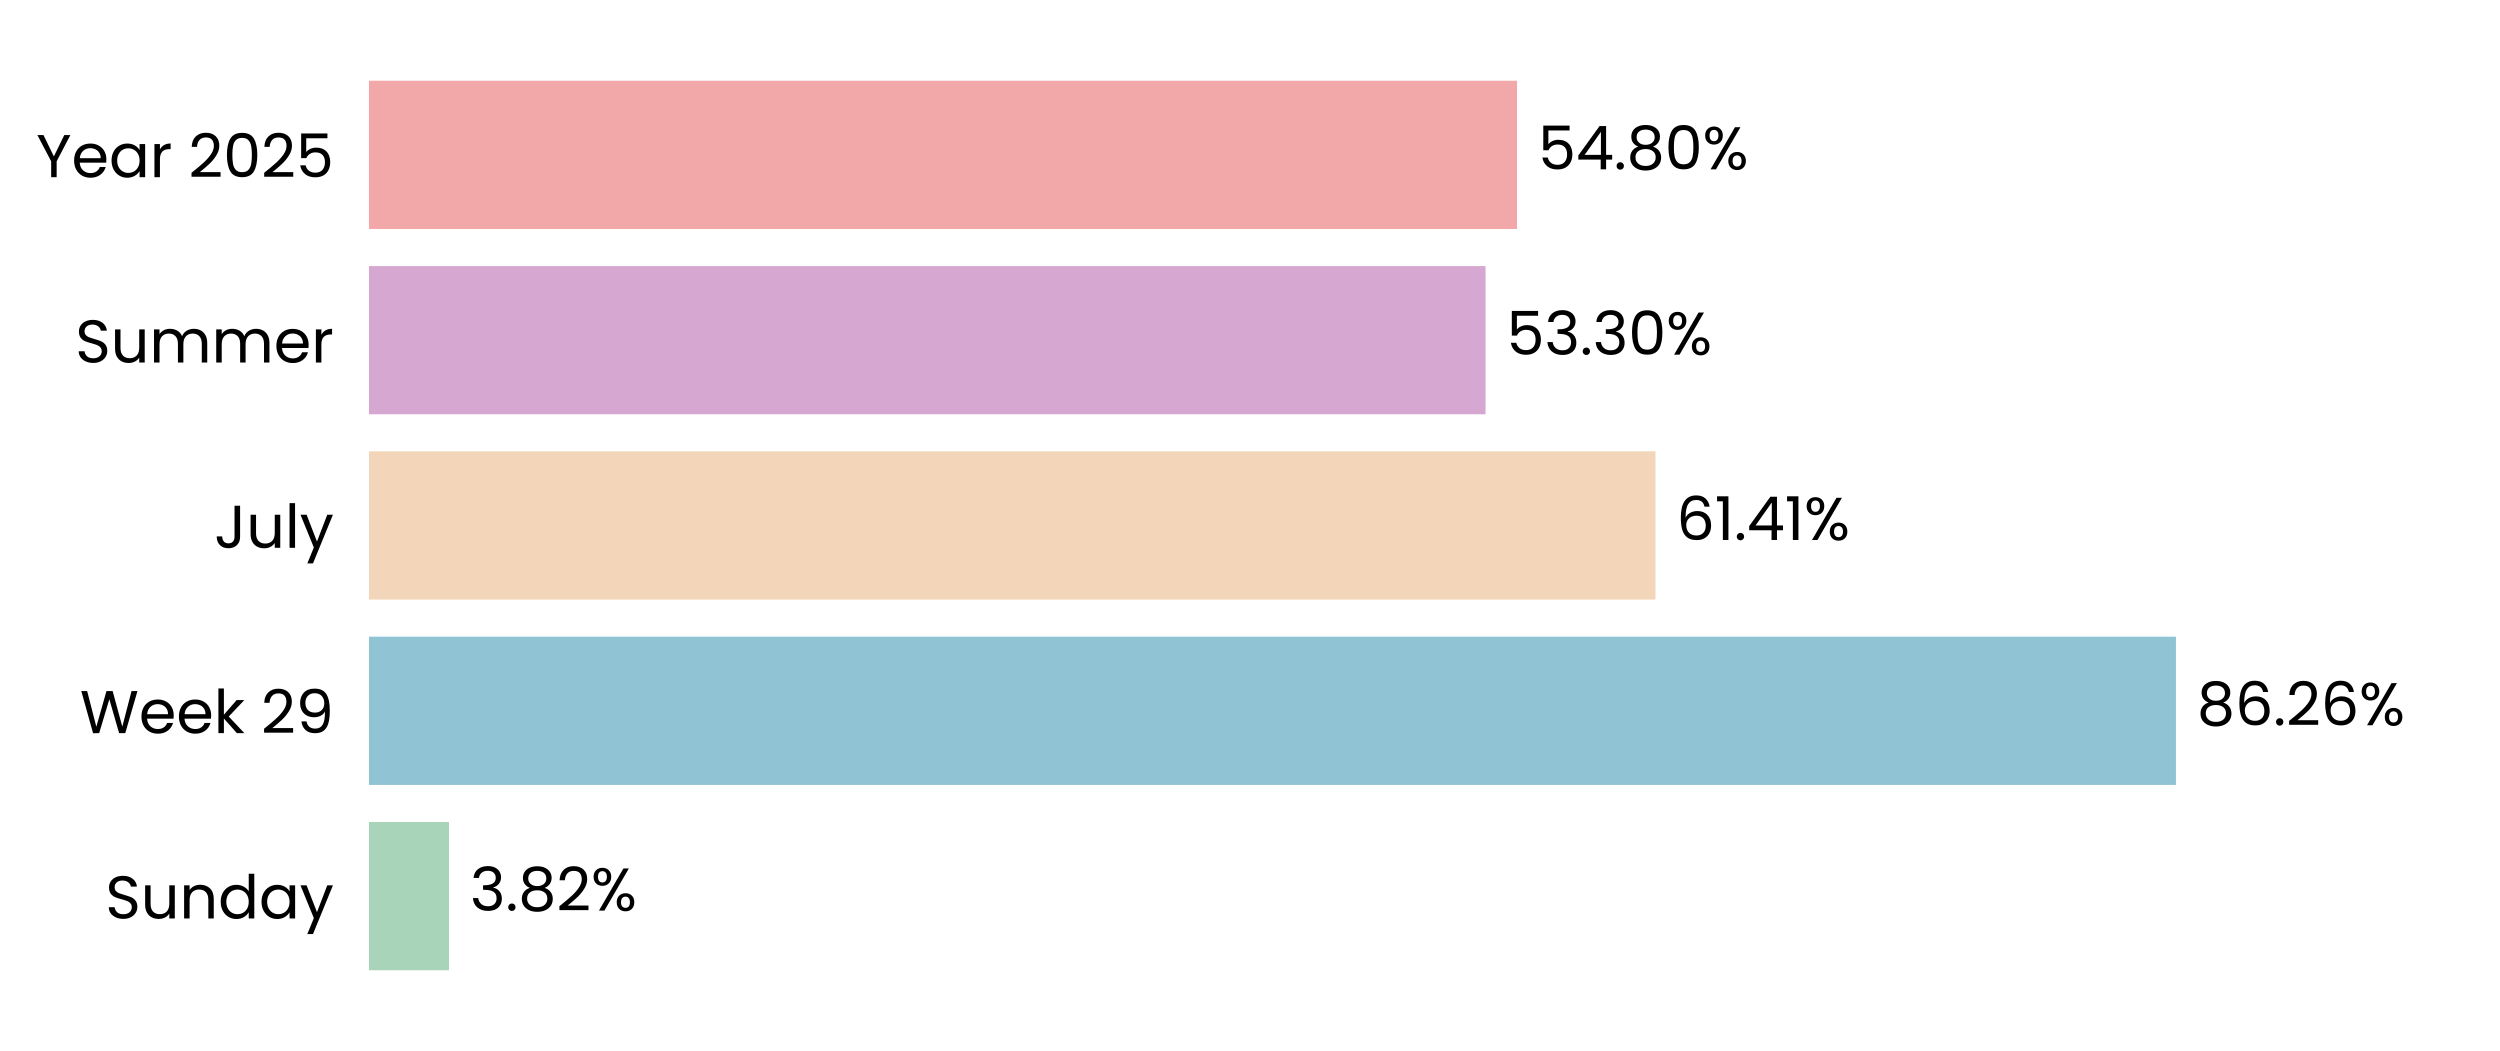
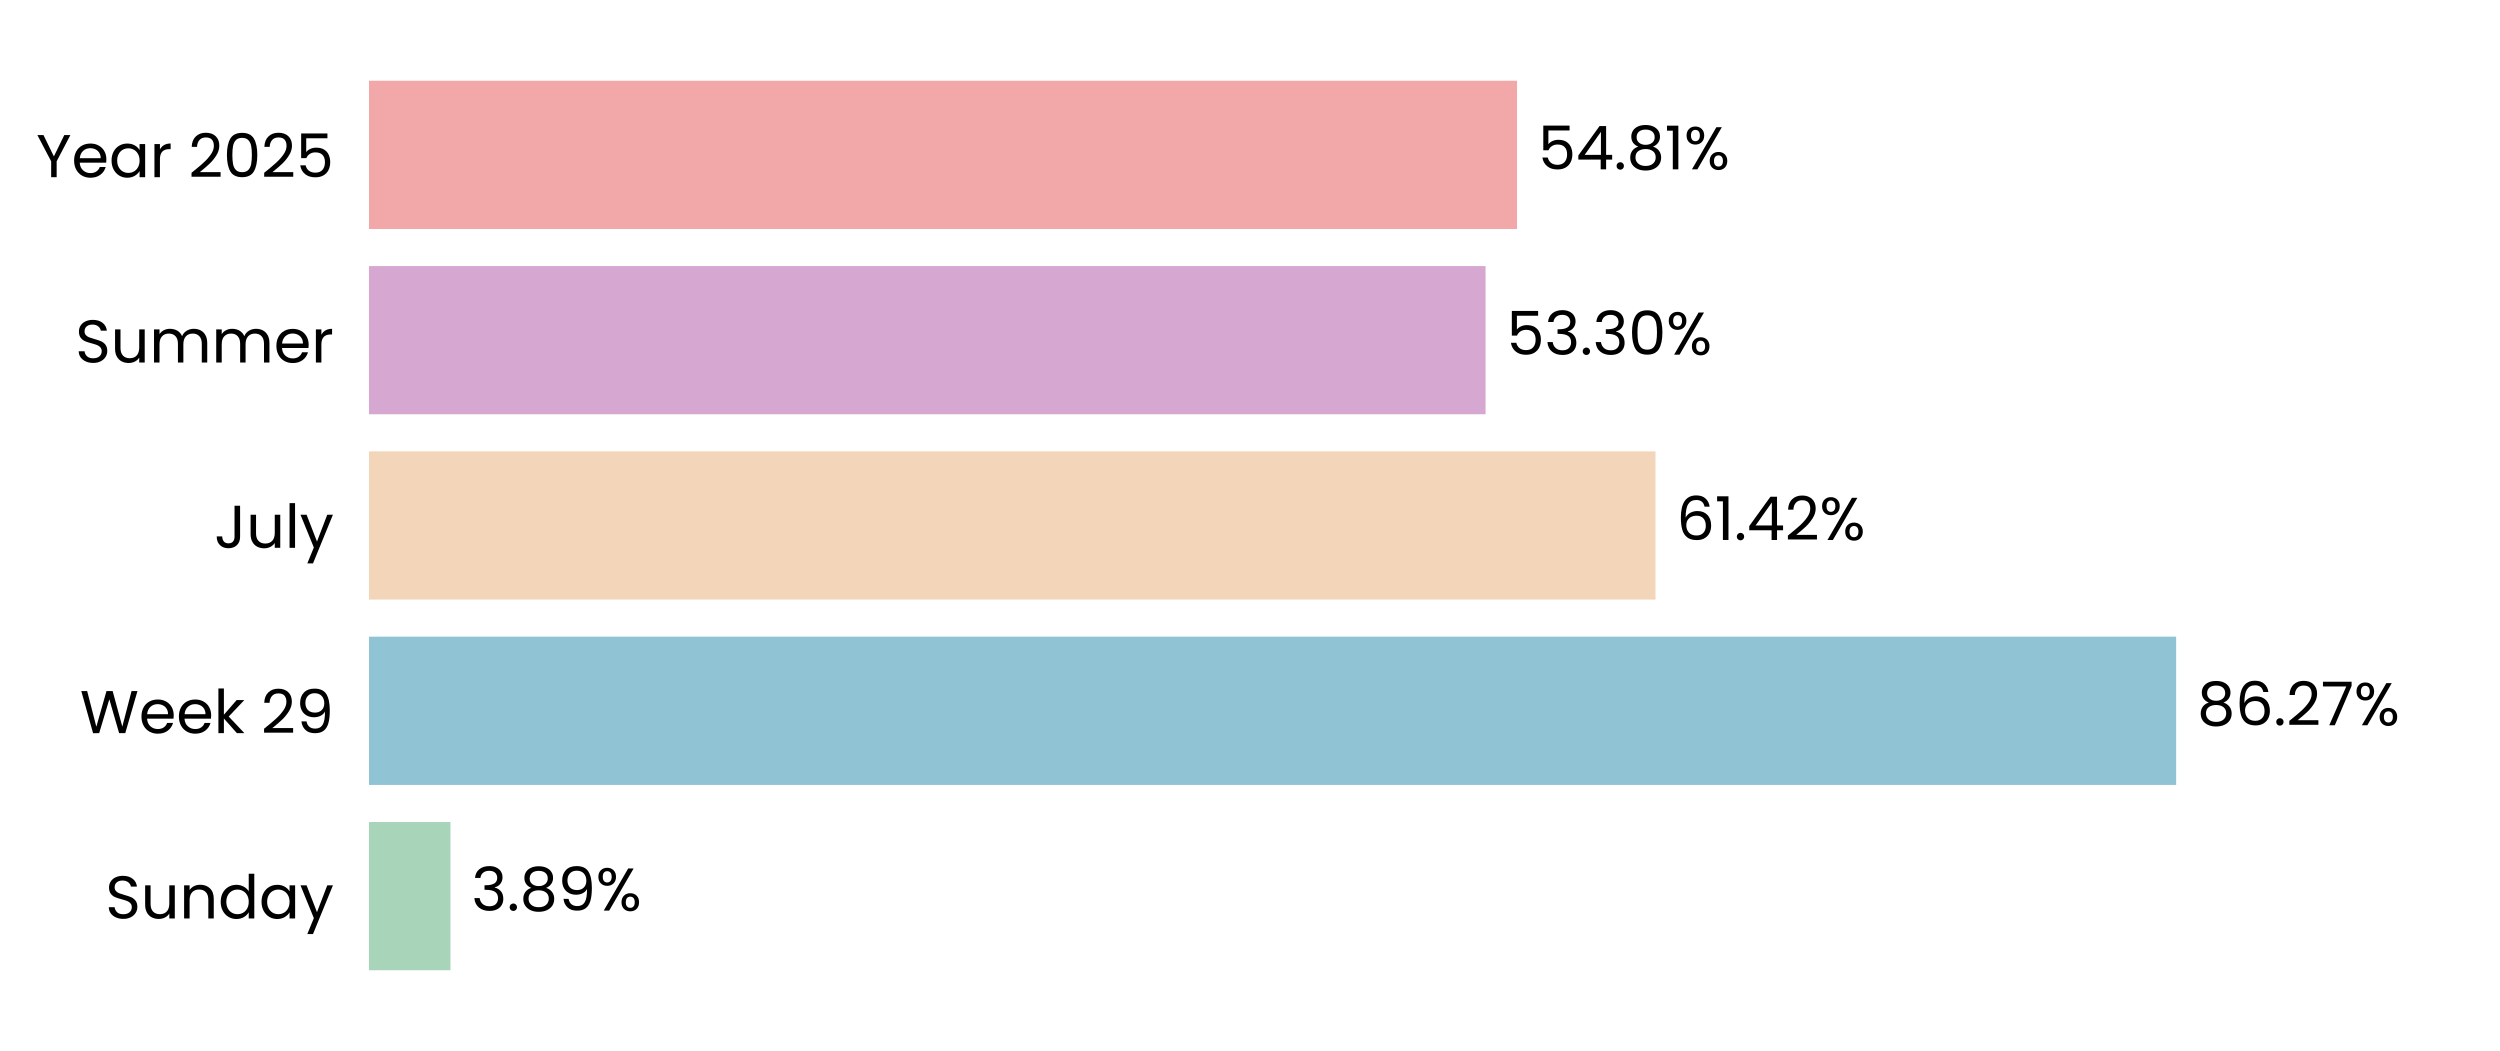
<svg xmlns="http://www.w3.org/2000/svg" xmlns:xlink="http://www.w3.org/1999/xlink" width="496.691pt" height="208.8pt" viewBox="0 0 496.691 208.8" version="1.1">
  <defs>
    <style type="text/css">*{stroke-linejoin: round; stroke-linecap: butt}</style>
  </defs>
  <g id="figure_1">
    <g id="patch_1">
      <path d="M 0 208.8  L 496.691 208.8  L 496.691 0  L 0 0  L 0 208.8  z " style="fill: none" />
    </g>
    <g id="axes_1">
      <g id="patch_2">
        <path d="M 73.311 201.6  L 489.491 201.6  L 489.491 7.2  L 73.311 7.2  L 73.311 201.6  z " style="fill: none" />
      </g>
      <g id="patch_3">
-         <path d="M 73.311 192.764  L 89.207 192.764  L 89.207 163.309  L 73.311 163.309  z " clip-path="url(#pbc9a5603aa)" style="fill: #a8d5ba" />
+         <path d="M 73.311 192.764  L 89.496 192.764  L 89.496 163.309  L 73.311 163.309  z " clip-path="url(#p42b833f3e2)" style="fill: #a8d5ba" />
      </g>
      <g id="patch_4">
-         <path d="M 73.311 155.945  L 432.308 155.945  L 432.308 126.491  L 73.311 126.491  z " clip-path="url(#pbc9a5603aa)" style="fill: #90c3d4" />
+         <path d="M 73.311 155.945  L 432.349 155.945  L 432.349 126.491  L 73.311 126.491  z " clip-path="url(#p42b833f3e2)" style="fill: #90c3d4" />
      </g>
      <g id="patch_5">
-         <path d="M 73.311 119.127  L 328.902 119.127  L 328.902 89.673  L 73.311 89.673  z " clip-path="url(#pbc9a5603aa)" style="fill: #f3d6ba" />
+         <path d="M 73.311 119.127  L 328.911 119.127  L 328.911 89.673  L 73.311 89.673  z " clip-path="url(#p42b833f3e2)" style="fill: #f3d6ba" />
      </g>
      <g id="patch_6">
-         <path d="M 73.311 82.309  L 295.145 82.309  L 295.145 52.855  L 73.311 52.855  z " clip-path="url(#pbc9a5603aa)" style="fill: #d6a8d1" />
+         <path d="M 73.311 82.309  L 295.148 82.309  L 295.148 52.855  L 73.311 52.855  z " clip-path="url(#p42b833f3e2)" style="fill: #d6a8d1" />
      </g>
      <g id="patch_7">
-         <path d="M 73.311 45.491  L 301.399 45.491  L 301.399 16.036  L 73.311 16.036  z " clip-path="url(#pbc9a5603aa)" style="fill: #f2a8a8" />
+         <path d="M 73.311 45.491  L 301.399 45.491  L 301.399 16.036  L 73.311 16.036  z " clip-path="url(#p42b833f3e2)" style="fill: #f2a8a8" />
      </g>
      <g id="matplotlib.axis_1">
        <g id="ytick_1">
          <g id="text_1">
            <g transform="translate(20.92875 182.4764) scale(0.12 -0.12)">
              <defs>
                <path id="Poppins-Regular-53" d="M 1907 -45  Q 1466 -45 1117 112  Q 768 269 569 547  Q 371 826 365 1190  L 986 1190  Q 1018 877 1245 662  Q 1472 448 1907 448  Q 2323 448 2563 656  Q 2803 864 2803 1190  Q 2803 1446 2662 1606  Q 2522 1766 2310 1849  Q 2099 1933 1741 2029  Q 1299 2144 1033 2259  Q 768 2374 579 2620  Q 390 2867 390 3283  Q 390 3648 576 3929  Q 762 4211 1098 4364  Q 1434 4518 1869 4518  Q 2496 4518 2896 4204  Q 3296 3891 3347 3373  L 2707 3373  Q 2675 3629 2438 3824  Q 2202 4019 1811 4019  Q 1446 4019 1216 3830  Q 986 3642 986 3302  Q 986 3059 1123 2905  Q 1261 2752 1462 2672  Q 1664 2592 2029 2490  Q 2470 2368 2739 2249  Q 3008 2131 3200 1884  Q 3392 1638 3392 1216  Q 3392 890 3219 602  Q 3046 314 2707 134  Q 2368 -45 1907 -45  z " transform="scale(0.015625)" />
                <path id="Poppins-Regular-75" d="M 3603 3507  L 3603 0  L 3021 0  L 3021 518  Q 2854 250 2556 99  Q 2259 -51 1901 -51  Q 1491 -51 1164 118  Q 838 288 649 627  Q 461 966 461 1453  L 461 3507  L 1037 3507  L 1037 1530  Q 1037 1011 1299 732  Q 1562 454 2016 454  Q 2483 454 2752 742  Q 3021 1030 3021 1581  L 3021 3507  L 3603 3507  z " transform="scale(0.015625)" />
                <path id="Poppins-Regular-6e" d="M 2202 3571  Q 2842 3571 3238 3184  Q 3635 2797 3635 2067  L 3635 0  L 3059 0  L 3059 1984  Q 3059 2509 2796 2787  Q 2534 3066 2080 3066  Q 1619 3066 1347 2778  Q 1075 2490 1075 1939  L 1075 0  L 493 0  L 493 3507  L 1075 3507  L 1075 3008  Q 1248 3277 1545 3424  Q 1843 3571 2202 3571  z " transform="scale(0.015625)" />
                <path id="Poppins-Regular-64" d="M 275 1766  Q 275 2304 492 2710  Q 710 3117 1091 3341  Q 1472 3565 1946 3565  Q 2355 3565 2707 3376  Q 3059 3187 3245 2880  L 3245 4736  L 3834 4736  L 3834 0  L 3245 0  L 3245 659  Q 3072 346 2733 144  Q 2394 -58 1939 -58  Q 1472 -58 1091 172  Q 710 403 492 819  Q 275 1235 275 1766  z M 3245 1760  Q 3245 2157 3085 2451  Q 2925 2746 2653 2902  Q 2381 3059 2054 3059  Q 1728 3059 1459 2905  Q 1190 2752 1030 2457  Q 870 2163 870 1766  Q 870 1363 1030 1065  Q 1190 768 1459 611  Q 1728 454 2054 454  Q 2381 454 2653 611  Q 2925 768 3085 1065  Q 3245 1363 3245 1760  z " transform="scale(0.015625)" />
                <path id="Poppins-Regular-61" d="M 275 1766  Q 275 2304 492 2710  Q 710 3117 1091 3341  Q 1472 3565 1939 3565  Q 2400 3565 2739 3366  Q 3078 3168 3245 2867  L 3245 3507  L 3834 3507  L 3834 0  L 3245 0  L 3245 653  Q 3072 346 2729 144  Q 2387 -58 1933 -58  Q 1466 -58 1088 172  Q 710 403 492 819  Q 275 1235 275 1766  z M 3245 1760  Q 3245 2157 3085 2451  Q 2925 2746 2653 2902  Q 2381 3059 2054 3059  Q 1728 3059 1459 2905  Q 1190 2752 1030 2457  Q 870 2163 870 1766  Q 870 1363 1030 1065  Q 1190 768 1459 611  Q 1728 454 2054 454  Q 2381 454 2653 611  Q 2925 768 3085 1065  Q 3245 1363 3245 1760  z " transform="scale(0.015625)" />
                <path id="Poppins-Regular-79" d="M 3514 3507  L 1402 -1651  L 800 -1651  L 1491 38  L 77 3507  L 723 3507  L 1824 666  L 2912 3507  L 3514 3507  z " transform="scale(0.015625)" />
              </defs>
              <use xlink:href="#Poppins-Regular-53" />
              <use xlink:href="#Poppins-Regular-75" transform="translate(58.7 0)" />
              <use xlink:href="#Poppins-Regular-6e" transform="translate(122.7 0)" />
              <use xlink:href="#Poppins-Regular-64" transform="translate(186.7 0)" />
              <use xlink:href="#Poppins-Regular-61" transform="translate(254.3 0)" />
              <use xlink:href="#Poppins-Regular-79" transform="translate(321.8999 0)" />
            </g>
          </g>
        </g>
        <g id="ytick_2">
          <g id="text_2">
            <g transform="translate(15.87562 145.6582) scale(0.12 -0.12)">
              <defs>
                <path id="Poppins-Regular-57" d="M 6099 4461  L 4806 0  L 4154 0  L 3117 3590  L 2042 0  L 1395 -6  L 147 4461  L 768 4461  L 1741 678  L 2816 4461  L 3469 4461  L 4493 691  L 5472 4461  L 6099 4461  z " transform="scale(0.015625)" />
                <path id="Poppins-Regular-65" d="M 3693 1888  Q 3693 1722 3674 1536  L 870 1536  Q 902 1018 1225 726  Q 1549 435 2010 435  Q 2387 435 2640 611  Q 2893 787 2995 1082  L 3622 1082  Q 3482 576 3059 259  Q 2637 -58 2010 -58  Q 1510 -58 1116 166  Q 723 390 499 803  Q 275 1216 275 1760  Q 275 2304 492 2713  Q 710 3123 1104 3344  Q 1498 3565 2010 3565  Q 2509 3565 2893 3347  Q 3277 3130 3485 2749  Q 3693 2368 3693 1888  z M 3091 2010  Q 3091 2342 2944 2582  Q 2797 2822 2544 2947  Q 2291 3072 1984 3072  Q 1542 3072 1232 2790  Q 922 2509 877 2010  L 3091 2010  z " transform="scale(0.015625)" />
                <path id="Poppins-Regular-6b" d="M 2451 0  L 1075 1549  L 1075 0  L 493 0  L 493 4736  L 1075 4736  L 1075 1952  L 2426 3507  L 3238 3507  L 1587 1760  L 3245 0  L 2451 0  z " transform="scale(0.015625)" />
                <path id="Poppins-Regular-20" transform="scale(0.015625)" />
                <path id="Poppins-Regular-32" d="M 326 467  Q 1139 1120 1600 1539  Q 2061 1958 2377 2416  Q 2694 2874 2694 3315  Q 2694 3731 2492 3971  Q 2291 4211 1843 4211  Q 1408 4211 1168 3939  Q 928 3667 909 3213  L 346 3213  Q 371 3930 780 4320  Q 1190 4710 1837 4710  Q 2496 4710 2883 4345  Q 3270 3981 3270 3341  Q 3270 2810 2953 2307  Q 2637 1805 2233 1424  Q 1830 1043 1203 538  L 3405 538  L 3405 51  L 326 51  L 326 467  z " transform="scale(0.015625)" />
                <path id="Poppins-Regular-39" d="M 1146 1242  Q 1210 877 1443 678  Q 1677 480 2074 480  Q 2605 480 2857 896  Q 3110 1312 3098 2298  Q 2963 2010 2649 1846  Q 2336 1683 1952 1683  Q 1523 1683 1187 1859  Q 851 2035 659 2374  Q 467 2714 467 3194  Q 467 3878 864 4297  Q 1261 4717 1990 4717  Q 2886 4717 3248 4134  Q 3610 3552 3610 2400  Q 3610 1594 3466 1069  Q 3322 544 2979 269  Q 2637 -6 2042 -6  Q 1389 -6 1024 346  Q 659 698 608 1242  L 1146 1242  z M 2048 2176  Q 2477 2176 2752 2441  Q 3027 2707 3027 3162  Q 3027 3642 2758 3936  Q 2490 4230 2003 4230  Q 1555 4230 1289 3948  Q 1024 3667 1024 3206  Q 1024 2739 1286 2457  Q 1549 2176 2048 2176  z " transform="scale(0.015625)" />
              </defs>
              <use xlink:href="#Poppins-Regular-57" />
              <use xlink:href="#Poppins-Regular-65" transform="translate(97.59999 0)" />
              <use xlink:href="#Poppins-Regular-65" transform="translate(159.6 0)" />
              <use xlink:href="#Poppins-Regular-6b" transform="translate(221.6 0)" />
              <use xlink:href="#Poppins-Regular-20" transform="translate(273.0999 0)" />
              <use xlink:href="#Poppins-Regular-32" transform="translate(299.7999 0)" />
              <use xlink:href="#Poppins-Regular-39" transform="translate(357.2999 0)" />
            </g>
          </g>
        </g>
        <g id="ytick_3">
          <g id="text_3">
            <g transform="translate(42.56437 108.84) scale(0.12 -0.12)">
              <defs>
                <path id="Poppins-Regular-4a" d="M 2739 4461  L 2739 1165  Q 2739 614 2400 284  Q 2061 -45 1504 -45  Q 941 -45 601 291  Q 262 627 262 1210  L 845 1210  Q 851 883 1014 678  Q 1178 474 1504 474  Q 1830 474 1990 669  Q 2150 864 2150 1165  L 2150 4461  L 2739 4461  z " transform="scale(0.015625)" />
                <path id="Poppins-Regular-6c" d="M 1075 4736  L 1075 0  L 493 0  L 493 4736  L 1075 4736  z " transform="scale(0.015625)" />
              </defs>
              <use xlink:href="#Poppins-Regular-4a" />
              <use xlink:href="#Poppins-Regular-75" transform="translate(52.99999 0)" />
              <use xlink:href="#Poppins-Regular-6c" transform="translate(117 0)" />
              <use xlink:href="#Poppins-Regular-79" transform="translate(141.6 0)" />
            </g>
          </g>
        </g>
        <g id="ytick_4">
          <g id="text_4">
            <g transform="translate(14.95125 72.02182) scale(0.12 -0.12)">
              <defs>
                <path id="Poppins-Regular-6d" d="M 4710 3571  Q 5120 3571 5440 3401  Q 5760 3232 5945 2893  Q 6131 2554 6131 2067  L 6131 0  L 5555 0  L 5555 1984  Q 5555 2509 5296 2787  Q 5037 3066 4595 3066  Q 4141 3066 3872 2774  Q 3603 2483 3603 1933  L 3603 0  L 3027 0  L 3027 1984  Q 3027 2509 2768 2787  Q 2509 3066 2067 3066  Q 1613 3066 1344 2774  Q 1075 2483 1075 1933  L 1075 0  L 493 0  L 493 3507  L 1075 3507  L 1075 3002  Q 1248 3277 1539 3424  Q 1830 3571 2182 3571  Q 2624 3571 2963 3372  Q 3302 3174 3469 2790  Q 3616 3162 3955 3366  Q 4294 3571 4710 3571  z " transform="scale(0.015625)" />
                <path id="Poppins-Regular-72" d="M 1075 2938  Q 1229 3238 1513 3404  Q 1798 3571 2208 3571  L 2208 2970  L 2054 2970  Q 1075 2970 1075 1907  L 1075 0  L 493 0  L 493 3507  L 1075 3507  L 1075 2938  z " transform="scale(0.015625)" />
              </defs>
              <use xlink:href="#Poppins-Regular-53" />
              <use xlink:href="#Poppins-Regular-75" transform="translate(58.7 0)" />
              <use xlink:href="#Poppins-Regular-6d" transform="translate(122.7 0)" />
              <use xlink:href="#Poppins-Regular-6d" transform="translate(225.7 0)" />
              <use xlink:href="#Poppins-Regular-65" transform="translate(328.7 0)" />
              <use xlink:href="#Poppins-Regular-72" transform="translate(390.6999 0)" />
            </g>
          </g>
        </g>
        <g id="ytick_5">
          <g id="text_5">
            <g transform="translate(7.2 35.20364) scale(0.12 -0.12)">
              <defs>
                <path id="Poppins-Regular-59" d="M 3616 4461  L 2163 1683  L 2163 0  L 1581 0  L 1581 1683  L 122 4461  L 768 4461  L 1869 2202  L 2970 4461  L 3616 4461  z " transform="scale(0.015625)" />
                <path id="Poppins-Regular-30" d="M 397 2362  Q 397 3462 755 4080  Q 1114 4698 2010 4698  Q 2899 4698 3257 4080  Q 3616 3462 3616 2362  Q 3616 1242 3257 621  Q 2899 0 2010 0  Q 1114 0 755 621  Q 397 1242 397 2362  z M 3040 2362  Q 3040 2918 2966 3305  Q 2893 3693 2665 3929  Q 2438 4166 2010 4166  Q 1574 4166 1347 3929  Q 1120 3693 1046 3305  Q 973 2918 973 2362  Q 973 1786 1046 1395  Q 1120 1005 1347 768  Q 1574 531 2010 531  Q 2438 531 2665 768  Q 2893 1005 2966 1395  Q 3040 1786 3040 2362  z " transform="scale(0.015625)" />
                <path id="Poppins-Regular-35" d="M 3347 4122  L 1101 4122  L 1101 2662  Q 1248 2867 1536 2998  Q 1824 3130 2157 3130  Q 2688 3130 3021 2909  Q 3354 2688 3498 2339  Q 3642 1990 3642 1600  Q 3642 1139 3469 774  Q 3296 410 2941 198  Q 2586 -13 2061 -13  Q 1389 -13 973 332  Q 557 678 467 1254  L 1037 1254  Q 1120 890 1389 685  Q 1658 480 2067 480  Q 2573 480 2829 784  Q 3085 1088 3085 1587  Q 3085 2086 2829 2358  Q 2573 2630 2074 2630  Q 1734 2630 1481 2467  Q 1229 2304 1114 2022  L 563 2022  L 563 4634  L 3347 4634  L 3347 4122  z " transform="scale(0.015625)" />
              </defs>
              <use xlink:href="#Poppins-Regular-59" />
              <use xlink:href="#Poppins-Regular-65" transform="translate(58.39999 0)" />
              <use xlink:href="#Poppins-Regular-61" transform="translate(120.4 0)" />
              <use xlink:href="#Poppins-Regular-72" transform="translate(188 0)" />
              <use xlink:href="#Poppins-Regular-20" transform="translate(225.3 0)" />
              <use xlink:href="#Poppins-Regular-32" transform="translate(252 0)" />
              <use xlink:href="#Poppins-Regular-30" transform="translate(309.4999 0)" />
              <use xlink:href="#Poppins-Regular-32" transform="translate(372.2999 0)" />
              <use xlink:href="#Poppins-Regular-35" transform="translate(429.7999 0)" />
            </g>
          </g>
        </g>
      </g>
      <g id="text_6">
-         <g transform="translate(93.36881 180.9164) scale(0.12 -0.12)">
+         <g transform="translate(93.65783 180.9164) scale(0.12 -0.12)">
          <defs>
            <path id="Poppins-Regular-33" d="M 384 3462  Q 429 4051 838 4384  Q 1248 4717 1901 4717  Q 2336 4717 2653 4560  Q 2970 4403 3133 4134  Q 3296 3866 3296 3526  Q 3296 3130 3069 2842  Q 2842 2554 2477 2470  L 2477 2438  Q 2893 2336 3136 2035  Q 3379 1734 3379 1248  Q 3379 883 3212 592  Q 3046 301 2713 134  Q 2381 -32 1914 -32  Q 1235 -32 800 323  Q 365 678 314 1331  L 877 1331  Q 922 947 1190 704  Q 1459 461 1907 461  Q 2355 461 2588 694  Q 2822 928 2822 1299  Q 2822 1779 2502 1990  Q 2182 2202 1536 2202  L 1389 2202  L 1389 2688  L 1542 2688  Q 2131 2694 2432 2883  Q 2733 3072 2733 3469  Q 2733 3808 2512 4013  Q 2291 4218 1882 4218  Q 1485 4218 1241 4013  Q 998 3808 954 3462  L 384 3462  z " transform="scale(0.015625)" />
            <path id="Poppins-Regular-2e" d="M 678 -38  Q 512 -38 397 77  Q 282 192 282 358  Q 282 525 397 640  Q 512 755 678 755  Q 838 755 950 640  Q 1062 525 1062 358  Q 1062 192 950 77  Q 838 -38 678 -38  z " transform="scale(0.015625)" />
            <path id="Poppins-Regular-38" d="M 1242 2406  Q 883 2547 691 2816  Q 499 3085 499 3469  Q 499 3814 672 4092  Q 845 4371 1187 4534  Q 1530 4698 2016 4698  Q 2502 4698 2844 4534  Q 3187 4371 3363 4092  Q 3539 3814 3539 3469  Q 3539 3098 3340 2819  Q 3142 2541 2797 2406  Q 3194 2285 3427 1981  Q 3661 1677 3661 1248  Q 3661 832 3456 521  Q 3251 211 2876 41  Q 2502 -128 2016 -128  Q 1530 -128 1162 41  Q 794 211 589 521  Q 384 832 384 1248  Q 384 1677 614 1984  Q 845 2291 1242 2406  z M 2976 3398  Q 2976 3789 2720 4000  Q 2464 4211 2016 4211  Q 1574 4211 1318 4000  Q 1062 3789 1062 3392  Q 1062 3034 1328 2816  Q 1594 2598 2016 2598  Q 2445 2598 2710 2819  Q 2976 3040 2976 3398  z M 2016 2150  Q 1542 2150 1241 1929  Q 941 1709 941 1267  Q 941 858 1232 608  Q 1523 358 2016 358  Q 2509 358 2797 608  Q 3085 858 3085 1267  Q 3085 1696 2790 1923  Q 2496 2150 2016 2150  z " transform="scale(0.015625)" />
            <path id="Poppins-Regular-25" d="M 269 3584  Q 269 4019 531 4278  Q 794 4538 1203 4538  Q 1613 4538 1875 4278  Q 2138 4019 2138 3584  Q 2138 3142 1875 2883  Q 1613 2624 1203 2624  Q 794 2624 531 2883  Q 269 3142 269 3584  z M 4006 4467  L 1414 0  L 838 0  L 3430 4467  L 4006 4467  z M 1203 4179  Q 986 4179 861 4028  Q 736 3878 736 3584  Q 736 3290 861 3136  Q 986 2982 1203 2982  Q 1421 2982 1549 3139  Q 1677 3296 1677 3584  Q 1677 3878 1549 4028  Q 1421 4179 1203 4179  z M 2720 883  Q 2720 1325 2982 1584  Q 3245 1843 3654 1843  Q 4064 1843 4323 1584  Q 4582 1325 4582 883  Q 4582 448 4323 185  Q 4064 -77 3654 -77  Q 3245 -77 2982 182  Q 2720 442 2720 883  z M 3648 1478  Q 3430 1478 3302 1328  Q 3174 1178 3174 883  Q 3174 595 3302 444  Q 3430 294 3648 294  Q 3866 294 3994 444  Q 4122 595 4122 883  Q 4122 1178 3994 1328  Q 3866 1478 3648 1478  z " transform="scale(0.015625)" />
          </defs>
          <use xlink:href="#Poppins-Regular-33" />
          <use xlink:href="#Poppins-Regular-2e" transform="translate(58.89999 0)" />
          <use xlink:href="#Poppins-Regular-38" transform="translate(79.89998 0)" />
-           <use xlink:href="#Poppins-Regular-32" transform="translate(143 0)" />
-           <use xlink:href="#Poppins-Regular-25" transform="translate(200.5 0)" />
+           <use xlink:href="#Poppins-Regular-39" transform="translate(143 0)" />
+           <use xlink:href="#Poppins-Regular-25" transform="translate(206 0)" />
        </g>
      </g>
      <g id="text_7">
-         <g transform="translate(436.4696 144.0982) scale(0.12 -0.12)">
+         <g transform="translate(436.5109 144.0982) scale(0.12 -0.12)">
          <defs>
            <path id="Poppins-Regular-36" d="M 2976 3526  Q 2835 4237 2099 4237  Q 1530 4237 1248 3798  Q 966 3360 973 2355  Q 1120 2688 1462 2877  Q 1805 3066 2227 3066  Q 2886 3066 3280 2656  Q 3674 2246 3674 1523  Q 3674 1088 3504 742  Q 3334 397 2992 192  Q 2650 -13 2163 -13  Q 1504 -13 1133 281  Q 762 576 614 1094  Q 467 1613 467 2374  Q 467 4723 2106 4723  Q 2733 4723 3091 4384  Q 3450 4045 3514 3526  L 2976 3526  z M 2106 2573  Q 1830 2573 1587 2461  Q 1344 2349 1193 2121  Q 1043 1894 1043 1568  Q 1043 1082 1324 778  Q 1606 474 2131 474  Q 2579 474 2844 752  Q 3110 1030 3110 1504  Q 3110 2003 2854 2288  Q 2598 2573 2106 2573  z " transform="scale(0.015625)" />
+             <path id="Poppins-Regular-37" d="M 3245 4173  L 1466 0  L 877 0  L 2682 4115  L 211 4115  L 211 4614  L 3245 4614  L 3245 4173  z " transform="scale(0.015625)" />
          </defs>
          <use xlink:href="#Poppins-Regular-38" />
          <use xlink:href="#Poppins-Regular-36" transform="translate(63.09999 0)" />
          <use xlink:href="#Poppins-Regular-2e" transform="translate(126.6 0)" />
          <use xlink:href="#Poppins-Regular-32" transform="translate(147.6 0)" />
-           <use xlink:href="#Poppins-Regular-36" transform="translate(205.0999 0)" />
-           <use xlink:href="#Poppins-Regular-25" transform="translate(268.5999 0)" />
+           <use xlink:href="#Poppins-Regular-37" transform="translate(205.0999 0)" />
+           <use xlink:href="#Poppins-Regular-25" transform="translate(259.6999 0)" />
        </g>
      </g>
      <g id="text_8">
-         <g transform="translate(333.0639 107.28) scale(0.12 -0.12)">
+         <g transform="translate(333.0732 107.28) scale(0.12 -0.12)">
          <defs>
            <path id="Poppins-Regular-31" d="M 243 4096  L 243 4627  L 1446 4627  L 1446 0  L 858 0  L 858 4096  L 243 4096  z " transform="scale(0.015625)" />
            <path id="Poppins-Regular-34" d="M 256 1030  L 256 1472  L 2502 4582  L 3200 4582  L 3200 1536  L 3840 1536  L 3840 1030  L 3200 1030  L 3200 0  L 2624 0  L 2624 1030  L 256 1030  z M 2650 3974  L 928 1536  L 2650 1536  L 2650 3974  z " transform="scale(0.015625)" />
          </defs>
          <use xlink:href="#Poppins-Regular-36" />
          <use xlink:href="#Poppins-Regular-31" transform="translate(63.49999 0)" />
          <use xlink:href="#Poppins-Regular-2e" transform="translate(95.49997 0)" />
          <use xlink:href="#Poppins-Regular-34" transform="translate(116.5 0)" />
-           <use xlink:href="#Poppins-Regular-31" transform="translate(179.3999 0)" />
-           <use xlink:href="#Poppins-Regular-25" transform="translate(211.3999 0)" />
+           <use xlink:href="#Poppins-Regular-32" transform="translate(179.3999 0)" />
+           <use xlink:href="#Poppins-Regular-25" transform="translate(236.8999 0)" />
        </g>
      </g>
      <g id="text_9">
-         <g transform="translate(299.3069 70.46182) scale(0.12 -0.12)">
+         <g transform="translate(299.3101 70.46182) scale(0.12 -0.12)">
          <use xlink:href="#Poppins-Regular-35" />
          <use xlink:href="#Poppins-Regular-33" transform="translate(62.79999 0)" />
          <use xlink:href="#Poppins-Regular-2e" transform="translate(121.7 0)" />
          <use xlink:href="#Poppins-Regular-33" transform="translate(142.7 0)" />
          <use xlink:href="#Poppins-Regular-30" transform="translate(201.6 0)" />
          <use xlink:href="#Poppins-Regular-25" transform="translate(264.3999 0)" />
        </g>
      </g>
      <g id="text_10">
-         <g transform="translate(305.5604 33.64364) scale(0.12 -0.12)">
+         <g transform="translate(305.5612 33.64364) scale(0.12 -0.12)">
          <use xlink:href="#Poppins-Regular-35" />
          <use xlink:href="#Poppins-Regular-34" transform="translate(62.79999 0)" />
          <use xlink:href="#Poppins-Regular-2e" transform="translate(125.7 0)" />
          <use xlink:href="#Poppins-Regular-38" transform="translate(146.7 0)" />
-           <use xlink:href="#Poppins-Regular-30" transform="translate(209.8 0)" />
-           <use xlink:href="#Poppins-Regular-25" transform="translate(272.5999 0)" />
+           <use xlink:href="#Poppins-Regular-31" transform="translate(209.8 0)" />
+           <use xlink:href="#Poppins-Regular-25" transform="translate(241.7999 0)" />
        </g>
      </g>
    </g>
  </g>
  <defs>
-     <clipPath id="pbc9a5603aa">
+     <clipPath id="p42b833f3e2">
      <rect x="73.311" y="7.2" width="416.18" height="194.4" />
    </clipPath>
  </defs>
</svg>
